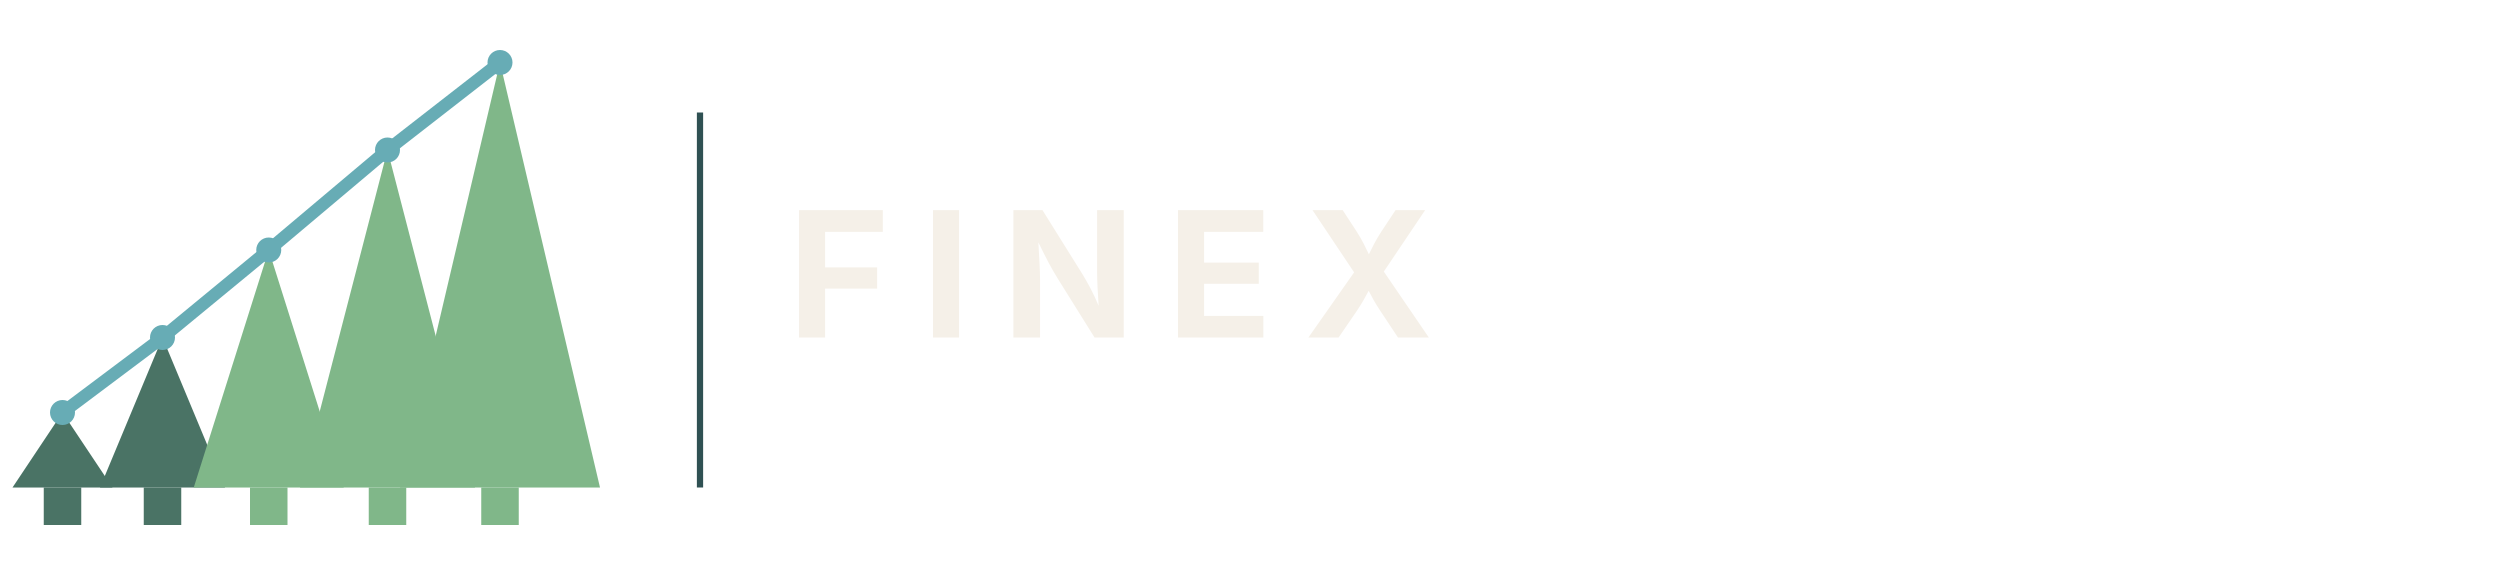
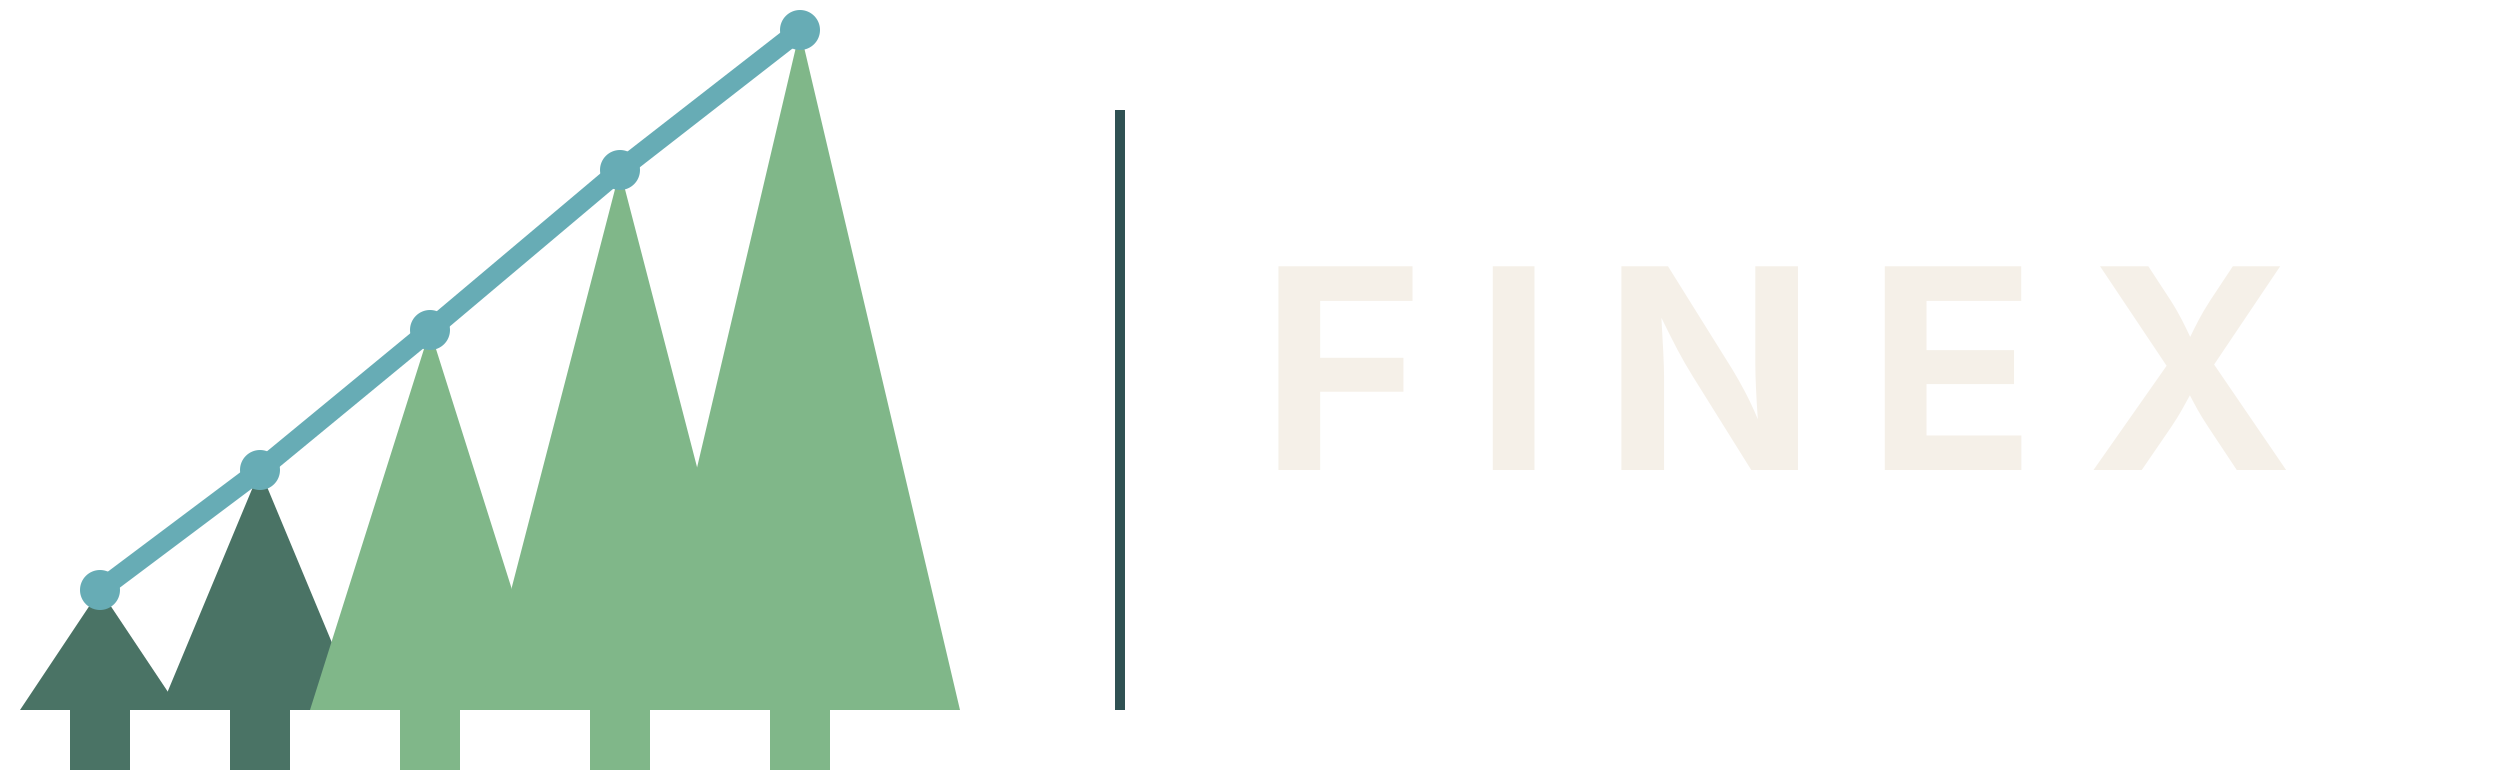
- <svg xmlns="http://www.w3.org/2000/svg" viewBox="0 0 400 90">
+ <svg xmlns="http://www.w3.org/2000/svg" viewBox="0 7 250 78">
  <polygon points="10,66 2,78 18,78" fill="#4A7365" />
  <rect x="7" y="78" width="6" height="6" fill="#4A7365" />
  <polygon points="26,54 16,78 36,78" fill="#4A7365" />
  <rect x="23" y="78" width="6" height="6" fill="#4A7365" />
  <polygon points="43,40 31,78 55,78" fill="#80B789" />
  <rect x="40" y="78" width="6" height="6" fill="#80B789" />
  <polygon points="62,24 48,78 76,78" fill="#80B789" />
  <rect x="59" y="78" width="6" height="6" fill="#80B789" />
  <polygon points="80,10 64,78 96,78" fill="#80B789" />
  <rect x="77" y="78" width="6" height="6" fill="#80B789" />
  <polyline points="10,66 26,54 43,40 62,24 80,10" stroke="#67ACB5" stroke-width="2" fill="none" stroke-linecap="round" stroke-linejoin="round" />
  <circle cx="10" cy="66" r="2" fill="#67ACB5" />
  <circle cx="26" cy="54" r="2" fill="#67ACB5" />
  <circle cx="43" cy="40" r="2" fill="#67ACB5" />
  <circle cx="62" cy="24" r="2" fill="#67ACB5" />
  <circle cx="80" cy="10" r="2" fill="#67ACB5" />
  <line x1="112" y1="18" x2="112" y2="78" stroke="#2F5153" stroke-width="1" />
  <text x="126" y="54" font-family="system-ui,-apple-system,sans-serif" font-size="28" font-weight="700" letter-spacing="5" fill="#F5F0E8">FINEX</text>
</svg>
